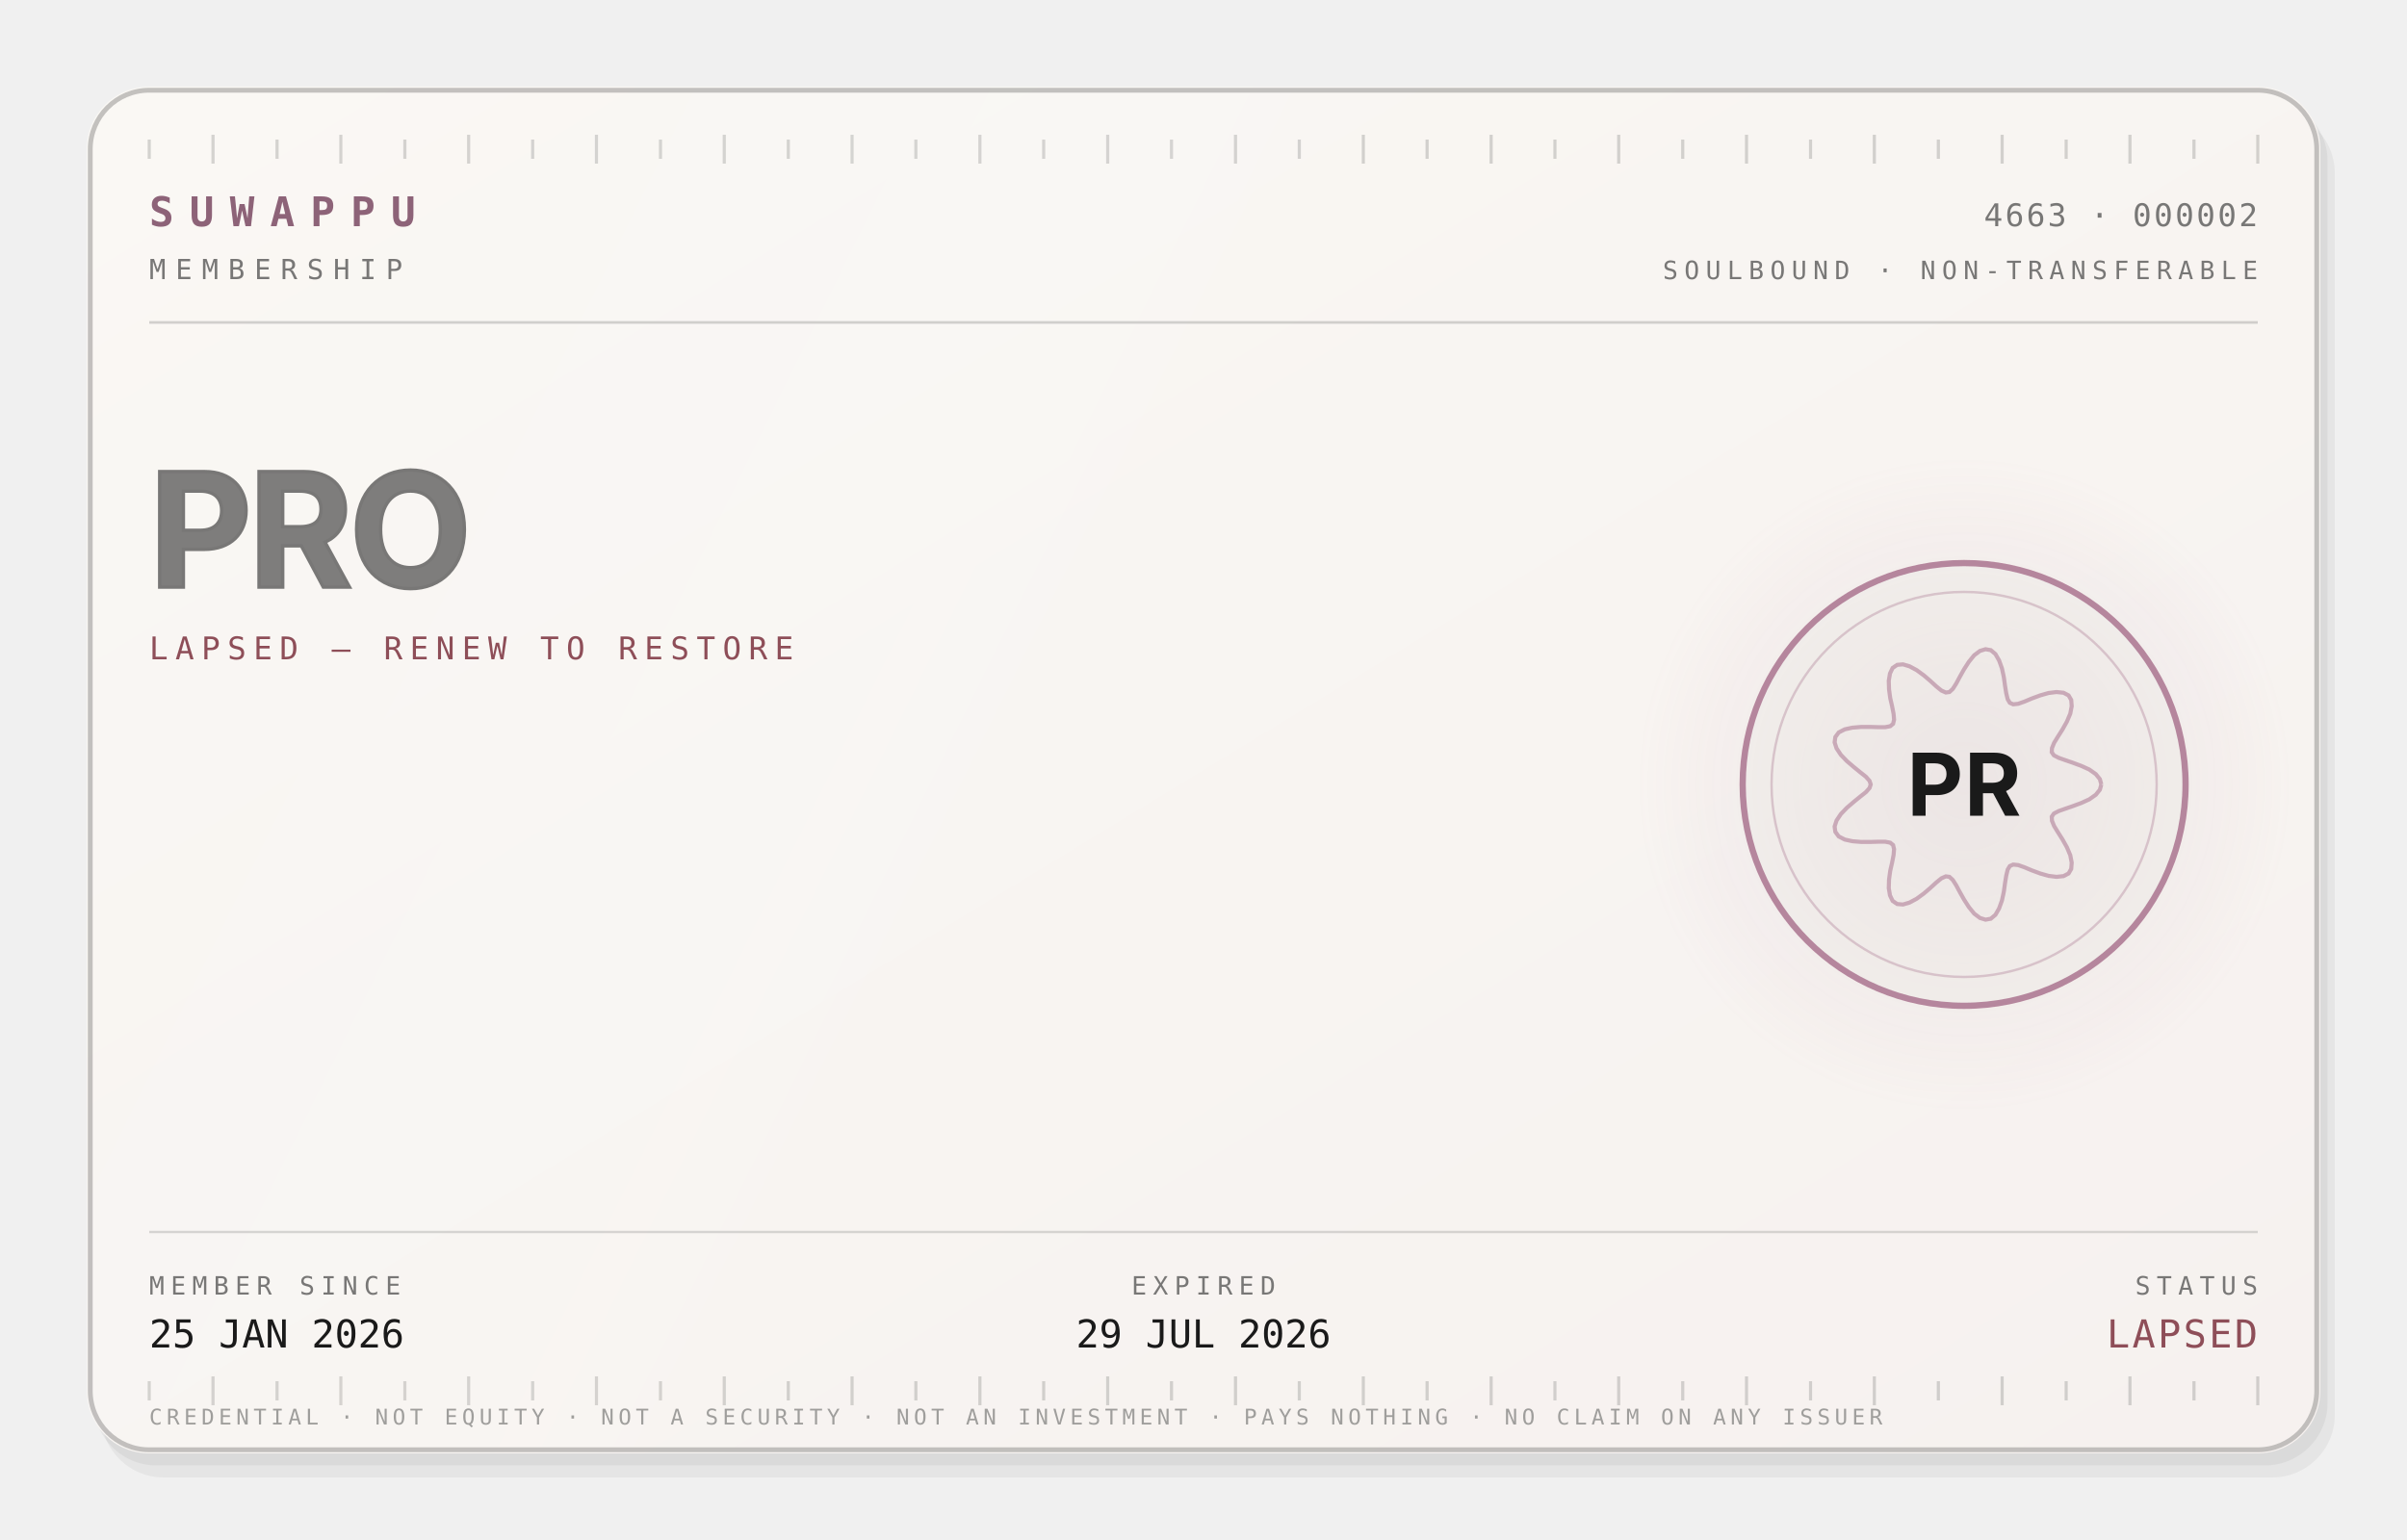
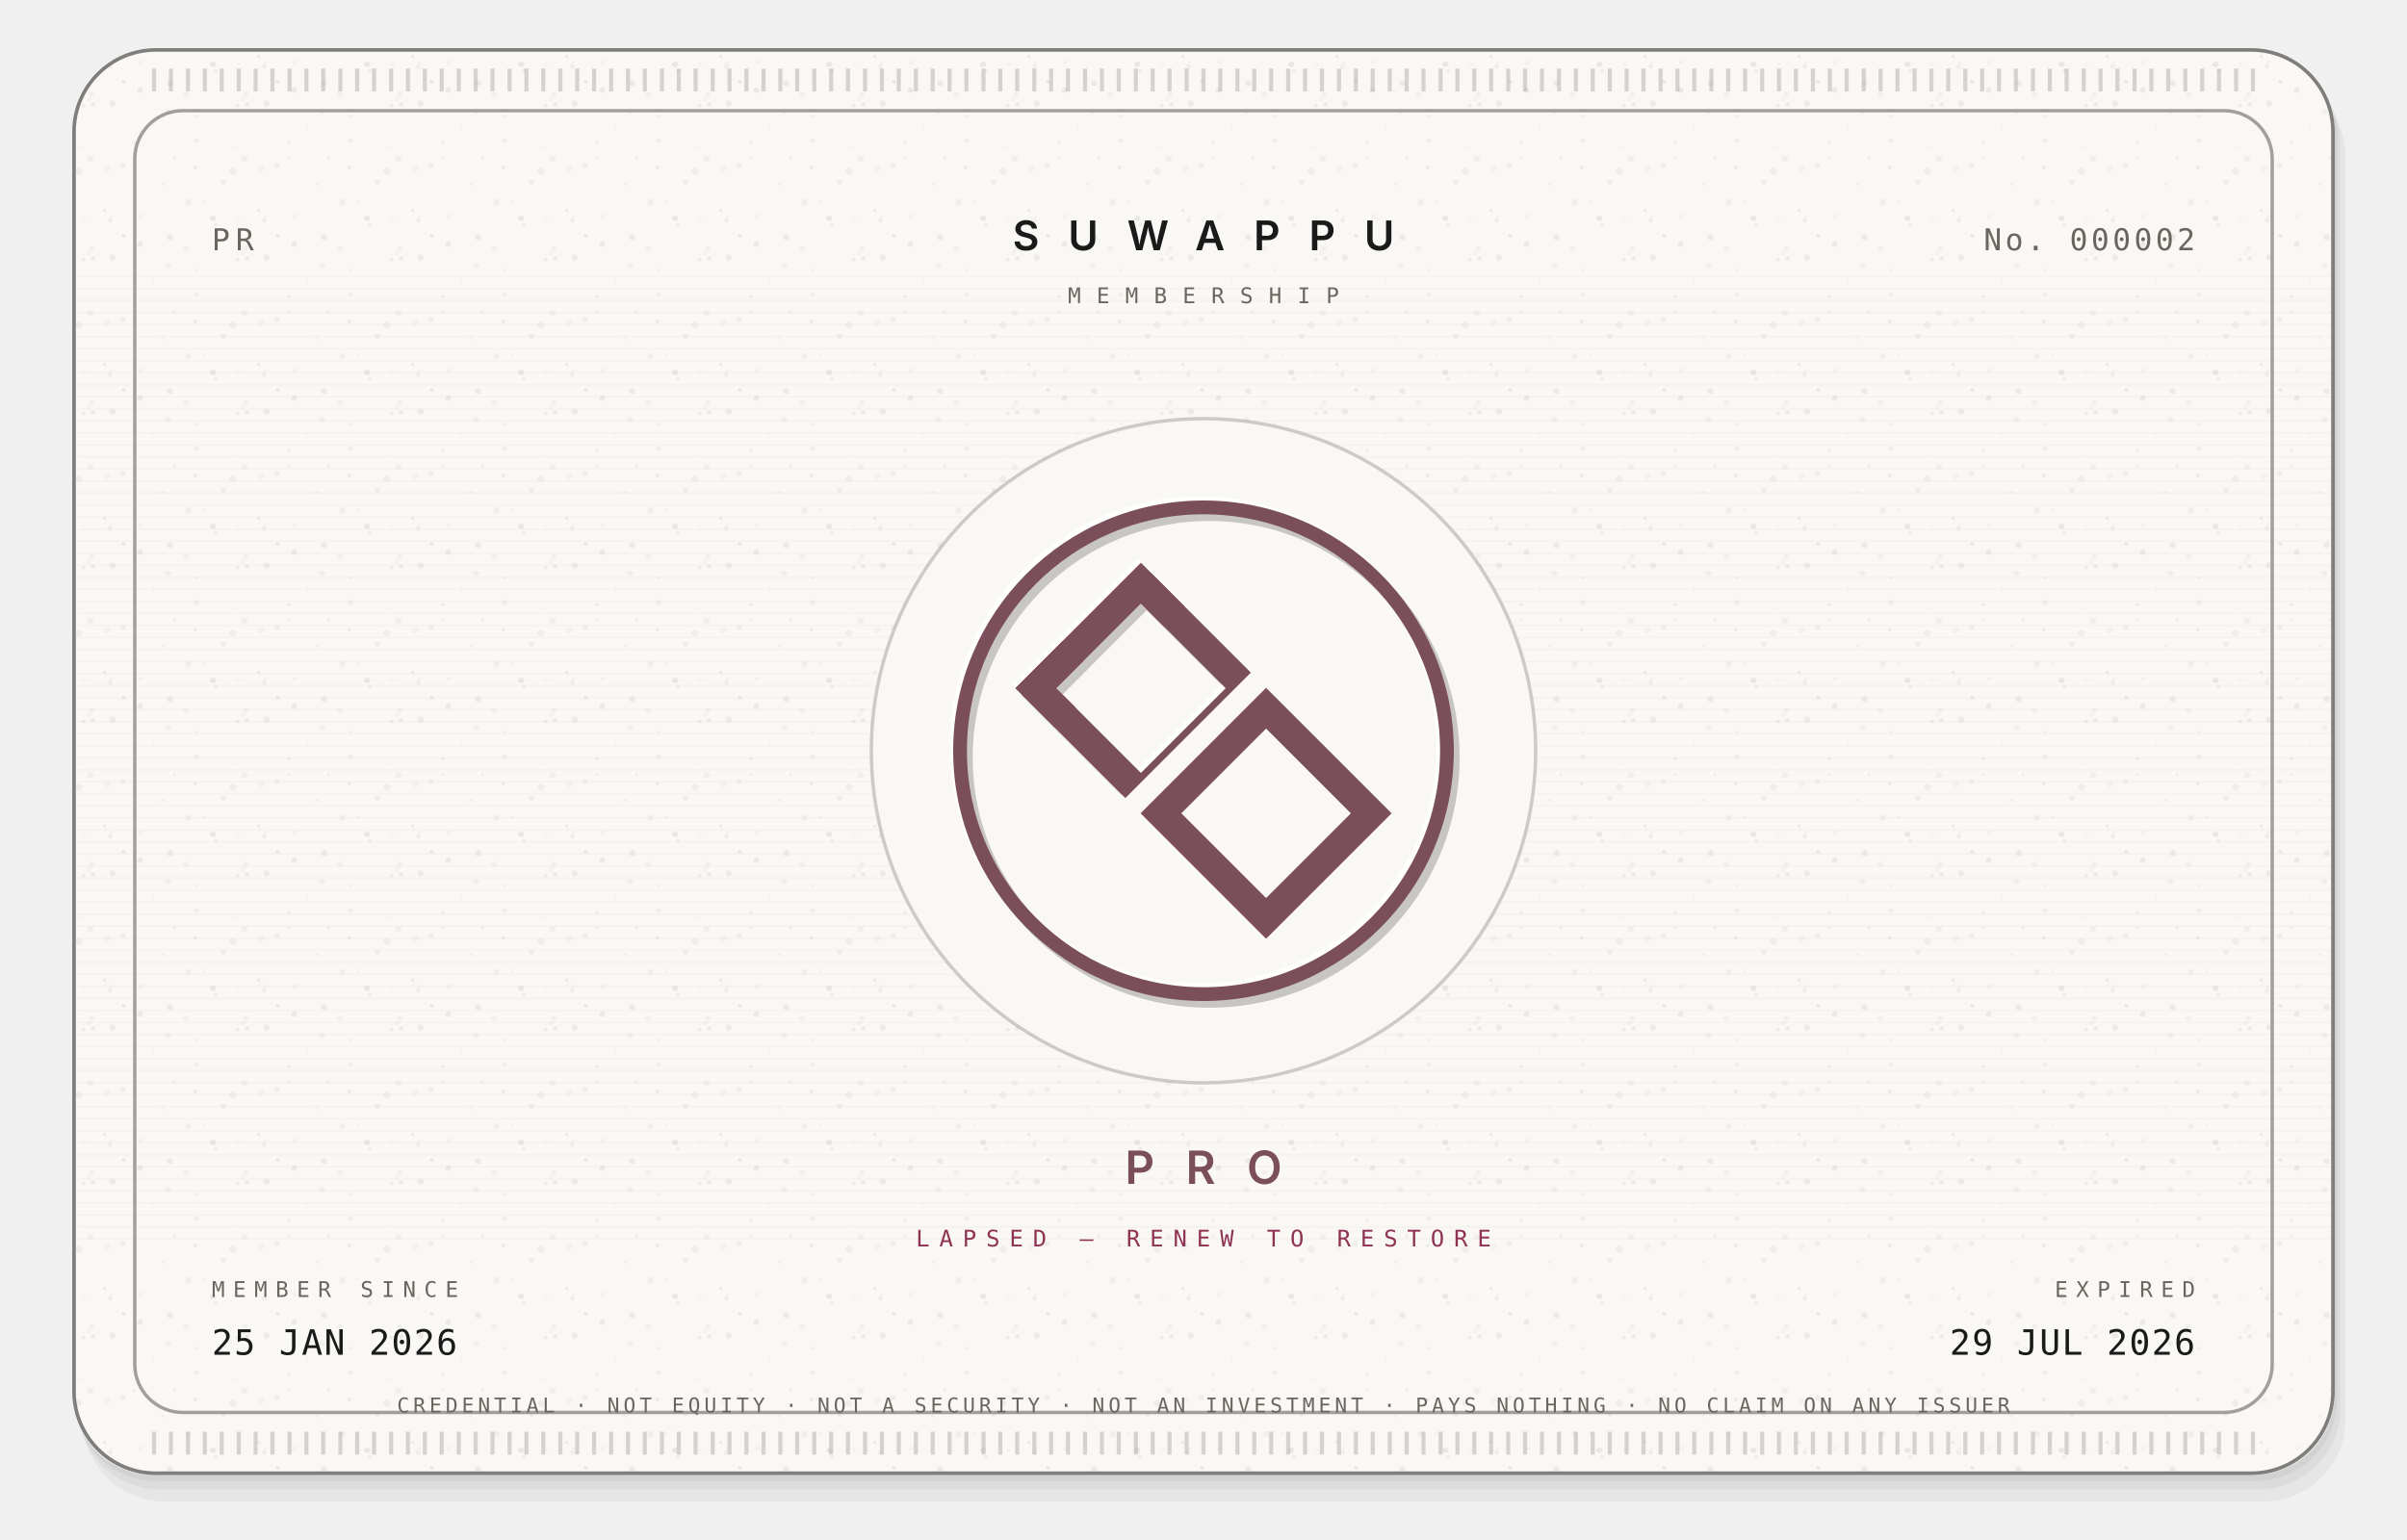
<svg xmlns="http://www.w3.org/2000/svg" width="1000" height="640" viewBox="0 0 1000 640" role="img" aria-label="Suwappu Pro membership">
  <defs>
-     <clipPath id="cardCut">
-       <rect x="36" y="36" width="928" height="568" rx="26" />
+     <clipPath id="cut2">
+       <rect x="30" y="20" width="940" height="593" rx="34" />
    </clipPath>
-     <linearGradient id="plate" x1="0" y1="0" x2="1" y2="1">
-       <stop offset="0" stop-color="#faf8f4" />
-       <stop offset="1" stop-color="#f6f1ef" />
+     <pattern id="grain" width="64" height="64" patternUnits="userSpaceOnUse">
+       <g fill="#1a1a1a">
+         <circle cx="38.6" cy="43.4" r="0.90" opacity="0.070" />
+         <circle cx="17.1" cy="5.7" r="0.70" opacity="0.070" />
+         <circle cx="37.0" cy="41.2" r="1.00" opacity="0.030" />
+         <circle cx="51.0" cy="4.9" r="1.10" opacity="0.050" />
+         <circle cx="35.1" cy="26.6" r="0.70" opacity="0.030" />
+         <circle cx="25.7" cy="29.4" r="0.70" opacity="0.060" />
+         <circle cx="20.6" cy="19.6" r="0.50" opacity="0.040" />
+         <circle cx="3.5" cy="12.6" r="0.70" opacity="0.040" />
+         <circle cx="13.3" cy="39.2" r="1.10" opacity="0.040" />
+         <circle cx="58.6" cy="25.9" r="1.00" opacity="0.030" />
+         <circle cx="55.7" cy="1.7" r="0.70" opacity="0.040" />
+         <circle cx="23.7" cy="26.9" r="0.60" opacity="0.040" />
+         <circle cx="24.6" cy="26.7" r="1.20" opacity="0.070" />
+         <circle cx="5.8" cy="46.3" r="1.10" opacity="0.050" />
+         <circle cx="17.8" cy="48.2" r="0.60" opacity="0.050" />
+         <circle cx="17.7" cy="58.4" r="1.10" opacity="0.040" />
+         <circle cx="37.6" cy="2.1" r="1.30" opacity="0.040" />
+         <circle cx="58.2" cy="37.5" r="1.20" opacity="0.070" />
+         <circle cx="6.6" cy="34.5" r="1.30" opacity="0.060" />
+         <circle cx="51.3" cy="34.0" r="0.80" opacity="0.070" />
+         <circle cx="14.2" cy="20.0" r="1.30" opacity="0.040" />
+         <circle cx="28.8" cy="11.7" r="1.00" opacity="0.060" />
+         <circle cx="63.9" cy="52.1" r="0.50" opacity="0.050" />
+         <circle cx="43.5" cy="23.4" r="0.70" opacity="0.060" />
+         <circle cx="38.0" cy="39.1" r="1.00" opacity="0.040" />
+         <circle cx="44.6" cy="6.0" r="1.30" opacity="0.030" />
+         <circle cx="46.3" cy="25.8" r="0.60" opacity="0.040" />
+         <circle cx="34.6" cy="43.9" r="0.80" opacity="0.060" />
+         <circle cx="32.7" cy="7.2" r="1.30" opacity="0.050" />
+         <circle cx="46.7" cy="43.0" r="1.30" opacity="0.060" />
+         <circle cx="34.1" cy="61.4" r="0.60" opacity="0.030" />
+         <circle cx="45.8" cy="27.6" r="1.10" opacity="0.040" />
+         <circle cx="56.1" cy="59.3" r="0.60" opacity="0.070" />
+         <circle cx="8.4" cy="1.7" r="0.70" opacity="0.040" />
+       </g>
+     </pattern>
+     <linearGradient id="foil2" x1="0.05" y1="0.1" x2="0.95" y2="0.9">
+       <stop offset="0" stop-color="#50333b" />
+       <stop offset="0.34" stop-color="#7b4e5b" />
+       <stop offset="0.47" stop-color="#95717c" />
+       <stop offset="0.53" stop-color="#95717c" />
+       <stop offset="0.66" stop-color="#7b4e5b" />
+       <stop offset="1" stop-color="#50333b" />
    </linearGradient>
-     <linearGradient id="sheen" x1="0" y1="0" x2="1" y2="0.3">
-       <stop offset="0" stop-color="#ffffff" stop-opacity="0" />
-       <stop offset="0.46" stop-color="#ffffff" stop-opacity="0.075" />
-       <stop offset="0.54" stop-color="#ffffff" stop-opacity="0" />
-     </linearGradient>
-     <radialGradient id="sealGlow" cx="0.5" cy="0.5" r="0.5">
-       <stop offset="0" stop-color="#aa7590" stop-opacity="0.16" />
-       <stop offset="1" stop-color="#aa7590" stop-opacity="0" />
+     <radialGradient id="age2" cx="0.5" cy="0.46" r="0.72">
+       <stop offset="0.42" stop-color="#835541" stop-opacity="0" />
+       <stop offset="1" stop-color="#835541" stop-opacity="0.10" />
    </radialGradient>
  </defs>
-   <rect x="42" y="46" width="928" height="568" rx="26" fill="#000000" opacity="0.05" />
-   <rect x="39" y="41" width="928" height="568" rx="26" fill="#000000" opacity="0.05" />
-   <rect x="36" y="36" width="928" height="568" rx="26" fill="url(#plate)" />
-   <g clip-path="url(#cardCut)" stroke="#959492" stroke-width="1.3" stroke-opacity="0.38">
-     <line x1="62.0" y1="58.0" x2="62.0" y2="66.0" />
-     <line x1="88.5" y1="56.0" x2="88.5" y2="68.0" />
-     <line x1="115.1" y1="58.0" x2="115.1" y2="66.0" />
-     <line x1="141.6" y1="56.0" x2="141.6" y2="68.0" />
-     <line x1="168.2" y1="58.0" x2="168.2" y2="66.0" />
-     <line x1="194.7" y1="56.0" x2="194.7" y2="68.0" />
-     <line x1="221.3" y1="58.0" x2="221.3" y2="66.0" />
-     <line x1="247.8" y1="56.0" x2="247.8" y2="68.0" />
-     <line x1="274.4" y1="58.0" x2="274.4" y2="66.0" />
-     <line x1="300.9" y1="56.0" x2="300.9" y2="68.0" />
-     <line x1="327.5" y1="58.0" x2="327.5" y2="66.0" />
-     <line x1="354.0" y1="56.0" x2="354.0" y2="68.0" />
-     <line x1="380.5" y1="58.0" x2="380.5" y2="66.0" />
-     <line x1="407.1" y1="56.0" x2="407.1" y2="68.0" />
-     <line x1="433.6" y1="58.0" x2="433.6" y2="66.0" />
-     <line x1="460.2" y1="56.0" x2="460.2" y2="68.0" />
-     <line x1="486.7" y1="58.0" x2="486.7" y2="66.0" />
-     <line x1="513.3" y1="56.0" x2="513.3" y2="68.0" />
-     <line x1="539.8" y1="58.0" x2="539.8" y2="66.0" />
-     <line x1="566.4" y1="56.0" x2="566.4" y2="68.0" />
-     <line x1="592.9" y1="58.0" x2="592.9" y2="66.0" />
-     <line x1="619.5" y1="56.0" x2="619.5" y2="68.0" />
-     <line x1="646.0" y1="58.0" x2="646.0" y2="66.0" />
-     <line x1="672.5" y1="56.0" x2="672.5" y2="68.0" />
-     <line x1="699.1" y1="58.0" x2="699.1" y2="66.0" />
-     <line x1="725.6" y1="56.0" x2="725.6" y2="68.0" />
-     <line x1="752.2" y1="58.0" x2="752.2" y2="66.0" />
-     <line x1="778.7" y1="56.0" x2="778.7" y2="68.0" />
-     <line x1="805.3" y1="58.0" x2="805.3" y2="66.0" />
-     <line x1="831.8" y1="56.0" x2="831.8" y2="68.0" />
-     <line x1="858.4" y1="58.0" x2="858.4" y2="66.0" />
-     <line x1="884.9" y1="56.0" x2="884.9" y2="68.0" />
-     <line x1="911.5" y1="58.0" x2="911.5" y2="66.0" />
-     <line x1="938.0" y1="56.0" x2="938.0" y2="68.0" />
-     <line x1="62.0" y1="574.0" x2="62.0" y2="582.0" />
-     <line x1="88.5" y1="572.0" x2="88.5" y2="584.0" />
-     <line x1="115.1" y1="574.0" x2="115.1" y2="582.0" />
-     <line x1="141.6" y1="572.0" x2="141.6" y2="584.0" />
-     <line x1="168.2" y1="574.0" x2="168.2" y2="582.0" />
-     <line x1="194.7" y1="572.0" x2="194.7" y2="584.0" />
-     <line x1="221.3" y1="574.0" x2="221.3" y2="582.0" />
-     <line x1="247.8" y1="572.0" x2="247.8" y2="584.0" />
-     <line x1="274.4" y1="574.0" x2="274.4" y2="582.0" />
-     <line x1="300.9" y1="572.0" x2="300.9" y2="584.0" />
-     <line x1="327.5" y1="574.0" x2="327.5" y2="582.0" />
-     <line x1="354.0" y1="572.0" x2="354.0" y2="584.0" />
-     <line x1="380.5" y1="574.0" x2="380.5" y2="582.0" />
-     <line x1="407.1" y1="572.0" x2="407.1" y2="584.0" />
-     <line x1="433.6" y1="574.0" x2="433.6" y2="582.0" />
-     <line x1="460.2" y1="572.0" x2="460.2" y2="584.0" />
-     <line x1="486.7" y1="574.0" x2="486.7" y2="582.0" />
-     <line x1="513.3" y1="572.0" x2="513.3" y2="584.0" />
-     <line x1="539.8" y1="574.0" x2="539.8" y2="582.0" />
-     <line x1="566.4" y1="572.0" x2="566.4" y2="584.0" />
-     <line x1="592.9" y1="574.0" x2="592.9" y2="582.0" />
-     <line x1="619.5" y1="572.0" x2="619.5" y2="584.0" />
-     <line x1="646.0" y1="574.0" x2="646.0" y2="582.0" />
-     <line x1="672.5" y1="572.0" x2="672.5" y2="584.0" />
-     <line x1="699.1" y1="574.0" x2="699.1" y2="582.0" />
-     <line x1="725.6" y1="572.0" x2="725.6" y2="584.0" />
-     <line x1="752.2" y1="574.0" x2="752.2" y2="582.0" />
-     <line x1="778.7" y1="572.0" x2="778.7" y2="584.0" />
-     <line x1="805.3" y1="574.0" x2="805.3" y2="582.0" />
-     <line x1="831.8" y1="572.0" x2="831.8" y2="584.0" />
-     <line x1="858.4" y1="574.0" x2="858.4" y2="582.0" />
-     <line x1="884.9" y1="572.0" x2="884.9" y2="584.0" />
-     <line x1="911.5" y1="574.0" x2="911.5" y2="582.0" />
-     <line x1="938.0" y1="572.0" x2="938.0" y2="584.0" />
+   <rect x="34.4" y="31" width="940" height="593" rx="34" fill="#000000" opacity="0.045" />
+   <rect x="32.4" y="26" width="940" height="593" rx="34" fill="#000000" opacity="0.045" />
+   <rect x="31.0" y="22.5" width="940" height="593" rx="34" fill="#000000" opacity="0.05" />
+   <rect x="30" y="20" width="940" height="593" rx="34" fill="#faf8f4" />
+   <g clip-path="url(#cut2)">
+     <path d="M30.0 114.9H970.0M30.0 119.9H970.0M30.0 124.9H970.0M30.0 129.9H970.0M30.0 134.9H970.0M30.0 139.9H970.0M30.0 144.9H970.0M30.0 149.9H970.0M30.0 154.9H970.0M30.0 159.9H970.0M30.0 164.9H970.0M30.0 169.9H970.0M30.0 174.9H970.0M30.0 179.9H970.0M30.0 184.9H970.0M30.0 189.9H970.0M30.0 194.9H970.0M30.0 199.9H970.0M30.0 204.9H970.0M30.0 209.9H970.0M30.0 214.9H970.0M30.0 219.9H970.0M30.0 224.9H970.0M30.0 229.9H970.0M30.0 234.9H970.0M30.0 239.9H970.0M30.0 244.9H970.0M30.0 249.9H970.0M30.0 254.9H970.0M30.0 259.9H970.0M30.0 264.9H970.0M30.0 269.9H970.0M30.0 274.9H970.0M30.0 279.9H970.0M30.0 284.9H970.0M30.0 289.9H970.0M30.0 294.9H970.0M30.0 299.9H970.0M30.0 304.9H970.0M30.0 309.9H970.0M30.0 314.9H970.0M30.0 319.9H970.0M30.0 324.9H970.0M30.0 329.9H970.0M30.0 334.9H970.0M30.0 339.9H970.0M30.0 344.9H970.0M30.0 349.9H970.0M30.0 354.9H970.0M30.0 359.9H970.0M30.0 364.9H970.0M30.0 369.9H970.0M30.0 374.9H970.0M30.0 379.9H970.0M30.0 384.9H970.0M30.0 389.9H970.0M30.0 394.9H970.0M30.0 399.9H970.0M30.0 404.9H970.0M30.0 409.9H970.0M30.0 414.9H970.0M30.0 419.9H970.0M30.0 424.9H970.0M30.0 429.9H970.0M30.0 434.9H970.0M30.0 439.9H970.0M30.0 444.9H970.0M30.0 449.9H970.0M30.0 454.9H970.0M30.0 459.9H970.0M30.0 464.9H970.0M30.0 469.9H970.0M30.0 474.9H970.0M30.0 479.9H970.0M30.0 484.9H970.0M30.0 489.9H970.0M30.0 494.9H970.0M30.0 499.9H970.0M30.0 504.9H970.0M30.0 509.9H970.0M30.0 514.9H970.0" fill="none" stroke="#7b4e5b" stroke-width="0.8" stroke-opacity="0.03" />
+     <rect x="30" y="20" width="940" height="593" fill="url(#grain)" />
+     <g stroke="#a09f9d" stroke-width="1.7" stroke-opacity="0.42">
+       <line x1="64.0" y1="28.5" x2="64.0" y2="38.0" />
+       <line x1="71.0" y1="28.5" x2="71.0" y2="38.0" />
+       <line x1="78.1" y1="28.5" x2="78.1" y2="38.0" />
+       <line x1="85.1" y1="28.5" x2="85.1" y2="38.0" />
+       <line x1="92.1" y1="28.5" x2="92.1" y2="38.0" />
+       <line x1="99.2" y1="28.5" x2="99.2" y2="38.0" />
+       <line x1="106.2" y1="28.5" x2="106.2" y2="38.0" />
+       <line x1="113.2" y1="28.5" x2="113.2" y2="38.0" />
+       <line x1="120.3" y1="28.5" x2="120.3" y2="38.0" />
+       <line x1="127.3" y1="28.5" x2="127.3" y2="38.0" />
+       <line x1="134.3" y1="28.5" x2="134.3" y2="38.0" />
+       <line x1="141.4" y1="28.5" x2="141.4" y2="38.0" />
+       <line x1="148.4" y1="28.5" x2="148.4" y2="38.0" />
+       <line x1="155.4" y1="28.5" x2="155.4" y2="38.0" />
+       <line x1="162.5" y1="28.5" x2="162.5" y2="38.0" />
+       <line x1="169.5" y1="28.5" x2="169.5" y2="38.0" />
+       <line x1="176.5" y1="28.5" x2="176.5" y2="38.0" />
+       <line x1="183.5" y1="28.5" x2="183.5" y2="38.0" />
+       <line x1="190.6" y1="28.5" x2="190.6" y2="38.0" />
+       <line x1="197.6" y1="28.5" x2="197.6" y2="38.0" />
+       <line x1="204.6" y1="28.5" x2="204.6" y2="38.0" />
+       <line x1="211.7" y1="28.5" x2="211.7" y2="38.0" />
+       <line x1="218.7" y1="28.5" x2="218.7" y2="38.0" />
+       <line x1="225.7" y1="28.5" x2="225.7" y2="38.0" />
+       <line x1="232.8" y1="28.5" x2="232.8" y2="38.0" />
+       <line x1="239.8" y1="28.5" x2="239.8" y2="38.0" />
+       <line x1="246.8" y1="28.5" x2="246.8" y2="38.0" />
+       <line x1="253.9" y1="28.5" x2="253.9" y2="38.0" />
+       <line x1="260.9" y1="28.5" x2="260.9" y2="38.0" />
+       <line x1="267.9" y1="28.5" x2="267.9" y2="38.0" />
+       <line x1="275.0" y1="28.5" x2="275.0" y2="38.0" />
+       <line x1="282.0" y1="28.5" x2="282.0" y2="38.0" />
+       <line x1="289.0" y1="28.5" x2="289.0" y2="38.0" />
+       <line x1="296.1" y1="28.5" x2="296.1" y2="38.0" />
+       <line x1="303.1" y1="28.5" x2="303.1" y2="38.0" />
+       <line x1="310.1" y1="28.5" x2="310.1" y2="38.0" />
+       <line x1="317.2" y1="28.5" x2="317.2" y2="38.0" />
+       <line x1="324.2" y1="28.5" x2="324.2" y2="38.0" />
+       <line x1="331.2" y1="28.5" x2="331.2" y2="38.0" />
+       <line x1="338.3" y1="28.5" x2="338.3" y2="38.0" />
+       <line x1="345.3" y1="28.5" x2="345.3" y2="38.0" />
+       <line x1="352.3" y1="28.5" x2="352.3" y2="38.0" />
+       <line x1="359.4" y1="28.5" x2="359.4" y2="38.0" />
+       <line x1="366.4" y1="28.5" x2="366.4" y2="38.0" />
+       <line x1="373.4" y1="28.5" x2="373.4" y2="38.0" />
+       <line x1="380.5" y1="28.5" x2="380.5" y2="38.0" />
+       <line x1="387.5" y1="28.5" x2="387.5" y2="38.0" />
+       <line x1="394.5" y1="28.5" x2="394.5" y2="38.0" />
+       <line x1="401.5" y1="28.5" x2="401.5" y2="38.0" />
+       <line x1="408.6" y1="28.5" x2="408.6" y2="38.0" />
+       <line x1="415.6" y1="28.5" x2="415.6" y2="38.0" />
+       <line x1="422.6" y1="28.5" x2="422.6" y2="38.0" />
+       <line x1="429.7" y1="28.5" x2="429.7" y2="38.0" />
+       <line x1="436.7" y1="28.5" x2="436.7" y2="38.0" />
+       <line x1="443.7" y1="28.5" x2="443.7" y2="38.0" />
+       <line x1="450.8" y1="28.5" x2="450.8" y2="38.0" />
+       <line x1="457.8" y1="28.5" x2="457.8" y2="38.0" />
+       <line x1="464.8" y1="28.5" x2="464.8" y2="38.0" />
+       <line x1="471.9" y1="28.5" x2="471.9" y2="38.0" />
+       <line x1="478.9" y1="28.5" x2="478.9" y2="38.0" />
+       <line x1="485.9" y1="28.5" x2="485.9" y2="38.0" />
+       <line x1="493.0" y1="28.5" x2="493.0" y2="38.0" />
+       <line x1="500.0" y1="28.5" x2="500.0" y2="38.0" />
+       <line x1="507.0" y1="28.5" x2="507.0" y2="38.0" />
+       <line x1="514.1" y1="28.5" x2="514.1" y2="38.0" />
+       <line x1="521.1" y1="28.5" x2="521.1" y2="38.0" />
+       <line x1="528.1" y1="28.5" x2="528.1" y2="38.0" />
+       <line x1="535.2" y1="28.5" x2="535.2" y2="38.0" />
+       <line x1="542.2" y1="28.5" x2="542.2" y2="38.0" />
+       <line x1="549.2" y1="28.5" x2="549.2" y2="38.0" />
+       <line x1="556.3" y1="28.5" x2="556.3" y2="38.0" />
+       <line x1="563.3" y1="28.5" x2="563.3" y2="38.0" />
+       <line x1="570.3" y1="28.5" x2="570.3" y2="38.0" />
+       <line x1="577.4" y1="28.5" x2="577.4" y2="38.0" />
+       <line x1="584.4" y1="28.5" x2="584.4" y2="38.0" />
+       <line x1="591.4" y1="28.5" x2="591.4" y2="38.0" />
+       <line x1="598.5" y1="28.5" x2="598.5" y2="38.0" />
+       <line x1="605.5" y1="28.5" x2="605.5" y2="38.0" />
+       <line x1="612.5" y1="28.5" x2="612.5" y2="38.0" />
+       <line x1="619.5" y1="28.5" x2="619.5" y2="38.0" />
+       <line x1="626.6" y1="28.5" x2="626.6" y2="38.0" />
+       <line x1="633.6" y1="28.5" x2="633.6" y2="38.0" />
+       <line x1="640.6" y1="28.5" x2="640.6" y2="38.0" />
+       <line x1="647.7" y1="28.5" x2="647.7" y2="38.0" />
+       <line x1="654.7" y1="28.5" x2="654.7" y2="38.0" />
+       <line x1="661.7" y1="28.5" x2="661.7" y2="38.0" />
+       <line x1="668.8" y1="28.5" x2="668.8" y2="38.0" />
+       <line x1="675.8" y1="28.5" x2="675.8" y2="38.0" />
+       <line x1="682.8" y1="28.5" x2="682.8" y2="38.0" />
+       <line x1="689.9" y1="28.5" x2="689.9" y2="38.0" />
+       <line x1="696.9" y1="28.5" x2="696.9" y2="38.0" />
+       <line x1="703.9" y1="28.5" x2="703.9" y2="38.0" />
+       <line x1="711.0" y1="28.5" x2="711.0" y2="38.0" />
+       <line x1="718.0" y1="28.5" x2="718.0" y2="38.0" />
+       <line x1="725.0" y1="28.5" x2="725.0" y2="38.0" />
+       <line x1="732.1" y1="28.5" x2="732.1" y2="38.0" />
+       <line x1="739.1" y1="28.5" x2="739.1" y2="38.0" />
+       <line x1="746.1" y1="28.5" x2="746.1" y2="38.0" />
+       <line x1="753.2" y1="28.5" x2="753.2" y2="38.0" />
+       <line x1="760.2" y1="28.5" x2="760.2" y2="38.0" />
+       <line x1="767.2" y1="28.5" x2="767.2" y2="38.0" />
+       <line x1="774.3" y1="28.5" x2="774.3" y2="38.0" />
+       <line x1="781.3" y1="28.5" x2="781.3" y2="38.0" />
+       <line x1="788.3" y1="28.5" x2="788.3" y2="38.0" />
+       <line x1="795.4" y1="28.5" x2="795.4" y2="38.0" />
+       <line x1="802.4" y1="28.5" x2="802.4" y2="38.0" />
+       <line x1="809.4" y1="28.5" x2="809.4" y2="38.0" />
+       <line x1="816.5" y1="28.5" x2="816.5" y2="38.0" />
+       <line x1="823.5" y1="28.5" x2="823.5" y2="38.0" />
+       <line x1="830.5" y1="28.5" x2="830.5" y2="38.0" />
+       <line x1="837.5" y1="28.5" x2="837.5" y2="38.0" />
+       <line x1="844.6" y1="28.5" x2="844.6" y2="38.0" />
+       <line x1="851.6" y1="28.5" x2="851.6" y2="38.0" />
+       <line x1="858.6" y1="28.5" x2="858.6" y2="38.0" />
+       <line x1="865.7" y1="28.5" x2="865.7" y2="38.0" />
+       <line x1="872.7" y1="28.5" x2="872.7" y2="38.0" />
+       <line x1="879.7" y1="28.5" x2="879.7" y2="38.0" />
+       <line x1="886.8" y1="28.5" x2="886.8" y2="38.0" />
+       <line x1="893.8" y1="28.5" x2="893.8" y2="38.0" />
+       <line x1="900.8" y1="28.5" x2="900.8" y2="38.0" />
+       <line x1="907.9" y1="28.5" x2="907.9" y2="38.0" />
+       <line x1="914.9" y1="28.5" x2="914.9" y2="38.0" />
+       <line x1="921.9" y1="28.5" x2="921.9" y2="38.0" />
+       <line x1="929.0" y1="28.5" x2="929.0" y2="38.0" />
+       <line x1="936.0" y1="28.5" x2="936.0" y2="38.0" />
+       <line x1="64.0" y1="604.5" x2="64.0" y2="595.0" />
+       <line x1="71.0" y1="604.5" x2="71.0" y2="595.0" />
+       <line x1="78.1" y1="604.5" x2="78.1" y2="595.0" />
+       <line x1="85.1" y1="604.5" x2="85.1" y2="595.0" />
+       <line x1="92.1" y1="604.5" x2="92.1" y2="595.0" />
+       <line x1="99.2" y1="604.5" x2="99.2" y2="595.0" />
+       <line x1="106.2" y1="604.5" x2="106.2" y2="595.0" />
+       <line x1="113.2" y1="604.5" x2="113.2" y2="595.0" />
+       <line x1="120.3" y1="604.5" x2="120.3" y2="595.0" />
+       <line x1="127.3" y1="604.5" x2="127.3" y2="595.0" />
+       <line x1="134.3" y1="604.5" x2="134.3" y2="595.0" />
+       <line x1="141.4" y1="604.5" x2="141.4" y2="595.0" />
+       <line x1="148.4" y1="604.5" x2="148.4" y2="595.0" />
+       <line x1="155.4" y1="604.5" x2="155.4" y2="595.0" />
+       <line x1="162.5" y1="604.5" x2="162.5" y2="595.0" />
+       <line x1="169.5" y1="604.5" x2="169.5" y2="595.0" />
+       <line x1="176.5" y1="604.5" x2="176.5" y2="595.0" />
+       <line x1="183.5" y1="604.5" x2="183.5" y2="595.0" />
+       <line x1="190.6" y1="604.5" x2="190.6" y2="595.0" />
+       <line x1="197.6" y1="604.5" x2="197.6" y2="595.0" />
+       <line x1="204.6" y1="604.5" x2="204.6" y2="595.0" />
+       <line x1="211.7" y1="604.5" x2="211.7" y2="595.0" />
+       <line x1="218.7" y1="604.5" x2="218.7" y2="595.0" />
+       <line x1="225.7" y1="604.5" x2="225.7" y2="595.0" />
+       <line x1="232.8" y1="604.5" x2="232.8" y2="595.0" />
+       <line x1="239.8" y1="604.5" x2="239.8" y2="595.0" />
+       <line x1="246.8" y1="604.5" x2="246.8" y2="595.0" />
+       <line x1="253.9" y1="604.5" x2="253.9" y2="595.0" />
+       <line x1="260.9" y1="604.5" x2="260.9" y2="595.0" />
+       <line x1="267.9" y1="604.5" x2="267.9" y2="595.0" />
+       <line x1="275.0" y1="604.5" x2="275.0" y2="595.0" />
+       <line x1="282.0" y1="604.5" x2="282.0" y2="595.0" />
+       <line x1="289.0" y1="604.5" x2="289.0" y2="595.0" />
+       <line x1="296.1" y1="604.5" x2="296.1" y2="595.0" />
+       <line x1="303.1" y1="604.5" x2="303.1" y2="595.0" />
+       <line x1="310.1" y1="604.5" x2="310.1" y2="595.0" />
+       <line x1="317.2" y1="604.5" x2="317.2" y2="595.0" />
+       <line x1="324.2" y1="604.5" x2="324.2" y2="595.0" />
+       <line x1="331.2" y1="604.5" x2="331.2" y2="595.0" />
+       <line x1="338.3" y1="604.5" x2="338.3" y2="595.0" />
+       <line x1="345.3" y1="604.5" x2="345.3" y2="595.0" />
+       <line x1="352.3" y1="604.5" x2="352.3" y2="595.0" />
+       <line x1="359.4" y1="604.5" x2="359.4" y2="595.0" />
+       <line x1="366.4" y1="604.5" x2="366.4" y2="595.0" />
+       <line x1="373.4" y1="604.5" x2="373.4" y2="595.0" />
+       <line x1="380.5" y1="604.5" x2="380.5" y2="595.0" />
+       <line x1="387.5" y1="604.5" x2="387.5" y2="595.0" />
+       <line x1="394.5" y1="604.5" x2="394.5" y2="595.0" />
+       <line x1="401.5" y1="604.5" x2="401.5" y2="595.0" />
+       <line x1="408.6" y1="604.5" x2="408.6" y2="595.0" />
+       <line x1="415.6" y1="604.5" x2="415.6" y2="595.0" />
+       <line x1="422.6" y1="604.5" x2="422.6" y2="595.0" />
+       <line x1="429.7" y1="604.5" x2="429.7" y2="595.0" />
+       <line x1="436.7" y1="604.5" x2="436.7" y2="595.0" />
+       <line x1="443.7" y1="604.5" x2="443.7" y2="595.0" />
+       <line x1="450.8" y1="604.5" x2="450.8" y2="595.0" />
+       <line x1="457.8" y1="604.5" x2="457.8" y2="595.0" />
+       <line x1="464.8" y1="604.5" x2="464.8" y2="595.0" />
+       <line x1="471.9" y1="604.5" x2="471.9" y2="595.0" />
+       <line x1="478.9" y1="604.5" x2="478.9" y2="595.0" />
+       <line x1="485.9" y1="604.5" x2="485.9" y2="595.0" />
+       <line x1="493.0" y1="604.5" x2="493.0" y2="595.0" />
+       <line x1="500.0" y1="604.5" x2="500.0" y2="595.0" />
+       <line x1="507.0" y1="604.5" x2="507.0" y2="595.0" />
+       <line x1="514.1" y1="604.5" x2="514.1" y2="595.0" />
+       <line x1="521.1" y1="604.5" x2="521.1" y2="595.0" />
+       <line x1="528.1" y1="604.5" x2="528.1" y2="595.0" />
+       <line x1="535.2" y1="604.5" x2="535.2" y2="595.0" />
+       <line x1="542.2" y1="604.5" x2="542.2" y2="595.0" />
+       <line x1="549.2" y1="604.5" x2="549.2" y2="595.0" />
+       <line x1="556.3" y1="604.5" x2="556.3" y2="595.0" />
+       <line x1="563.3" y1="604.5" x2="563.3" y2="595.0" />
+       <line x1="570.3" y1="604.5" x2="570.3" y2="595.0" />
+       <line x1="577.4" y1="604.5" x2="577.4" y2="595.0" />
+       <line x1="584.4" y1="604.5" x2="584.4" y2="595.0" />
+       <line x1="591.4" y1="604.5" x2="591.4" y2="595.0" />
+       <line x1="598.5" y1="604.5" x2="598.5" y2="595.0" />
+       <line x1="605.5" y1="604.5" x2="605.5" y2="595.0" />
+       <line x1="612.5" y1="604.5" x2="612.5" y2="595.0" />
+       <line x1="619.5" y1="604.5" x2="619.5" y2="595.0" />
+       <line x1="626.6" y1="604.5" x2="626.6" y2="595.0" />
+       <line x1="633.6" y1="604.5" x2="633.6" y2="595.0" />
+       <line x1="640.6" y1="604.5" x2="640.6" y2="595.0" />
+       <line x1="647.7" y1="604.5" x2="647.7" y2="595.0" />
+       <line x1="654.7" y1="604.5" x2="654.7" y2="595.0" />
+       <line x1="661.7" y1="604.5" x2="661.7" y2="595.0" />
+       <line x1="668.8" y1="604.5" x2="668.8" y2="595.0" />
+       <line x1="675.8" y1="604.5" x2="675.8" y2="595.0" />
+       <line x1="682.8" y1="604.5" x2="682.8" y2="595.0" />
+       <line x1="689.9" y1="604.5" x2="689.9" y2="595.0" />
+       <line x1="696.9" y1="604.5" x2="696.9" y2="595.0" />
+       <line x1="703.9" y1="604.5" x2="703.9" y2="595.0" />
+       <line x1="711.0" y1="604.5" x2="711.0" y2="595.0" />
+       <line x1="718.0" y1="604.5" x2="718.0" y2="595.0" />
+       <line x1="725.0" y1="604.5" x2="725.0" y2="595.0" />
+       <line x1="732.1" y1="604.5" x2="732.1" y2="595.0" />
+       <line x1="739.1" y1="604.5" x2="739.1" y2="595.0" />
+       <line x1="746.1" y1="604.5" x2="746.1" y2="595.0" />
+       <line x1="753.2" y1="604.5" x2="753.2" y2="595.0" />
+       <line x1="760.2" y1="604.5" x2="760.2" y2="595.0" />
+       <line x1="767.2" y1="604.5" x2="767.2" y2="595.0" />
+       <line x1="774.3" y1="604.5" x2="774.3" y2="595.0" />
+       <line x1="781.3" y1="604.5" x2="781.3" y2="595.0" />
+       <line x1="788.3" y1="604.5" x2="788.3" y2="595.0" />
+       <line x1="795.4" y1="604.5" x2="795.4" y2="595.0" />
+       <line x1="802.4" y1="604.5" x2="802.4" y2="595.0" />
+       <line x1="809.4" y1="604.5" x2="809.4" y2="595.0" />
+       <line x1="816.5" y1="604.5" x2="816.5" y2="595.0" />
+       <line x1="823.5" y1="604.5" x2="823.5" y2="595.0" />
+       <line x1="830.5" y1="604.5" x2="830.5" y2="595.0" />
+       <line x1="837.5" y1="604.5" x2="837.5" y2="595.0" />
+       <line x1="844.6" y1="604.5" x2="844.6" y2="595.0" />
+       <line x1="851.6" y1="604.5" x2="851.6" y2="595.0" />
+       <line x1="858.6" y1="604.5" x2="858.6" y2="595.0" />
+       <line x1="865.7" y1="604.5" x2="865.7" y2="595.0" />
+       <line x1="872.7" y1="604.5" x2="872.7" y2="595.0" />
+       <line x1="879.7" y1="604.5" x2="879.7" y2="595.0" />
+       <line x1="886.8" y1="604.5" x2="886.8" y2="595.0" />
+       <line x1="893.8" y1="604.5" x2="893.8" y2="595.0" />
+       <line x1="900.8" y1="604.5" x2="900.8" y2="595.0" />
+       <line x1="907.9" y1="604.5" x2="907.9" y2="595.0" />
+       <line x1="914.9" y1="604.5" x2="914.9" y2="595.0" />
+       <line x1="921.9" y1="604.5" x2="921.9" y2="595.0" />
+       <line x1="929.0" y1="604.5" x2="929.0" y2="595.0" />
+       <line x1="936.0" y1="604.5" x2="936.0" y2="595.0" />
+     </g>
  </g>
-   <rect x="36" y="36" width="928" height="568" rx="26" fill="url(#sheen)" />
-   <rect x="37.5" y="37.5" width="925" height="565" rx="24.5" fill="none" stroke="#959492" stroke-opacity="0.55" stroke-width="2" />
-   <text x="62" y="94" font-family="'Geist Mono','SFMono-Regular',Menlo,Consolas,'DejaVu Sans Mono',monospace" font-size="17" font-weight="bold" letter-spacing="6.5" fill="#8d6378" text-anchor="start">SUWAPPU</text>
-   <text x="62" y="116" font-family="'Geist Mono','SFMono-Regular',Menlo,Consolas,'DejaVu Sans Mono',monospace" font-size="11.5" font-weight="normal" letter-spacing="4.0" fill="#787776" text-anchor="start">MEMBERSHIP</text>
-   <text x="938" y="94" font-family="'Geist Mono','SFMono-Regular',Menlo,Consolas,'DejaVu Sans Mono',monospace" font-size="13" fill="#787776" text-anchor="end" letter-spacing="1">4663 · 000002</text>
-   <text x="938" y="116" font-family="'Geist Mono','SFMono-Regular',Menlo,Consolas,'DejaVu Sans Mono',monospace" font-size="10.5" font-weight="normal" letter-spacing="2.6" fill="#787776" text-anchor="end">SOULBOUND · NON-TRANSFERABLE</text>
-   <line x1="62" y1="134" x2="938" y2="134" stroke="#959492" stroke-opacity="0.4" stroke-width="1.1" />
-   <text x="62" y="244" font-family="Geist,'Inter',system-ui,-apple-system,'Liberation Sans',Arial,sans-serif" font-size="66" font-weight="700" fill="#1a1a1a" letter-spacing="-1.5" opacity="0.55">PRO</text>
-   <text x="62" y="244" font-family="Geist,'Inter',system-ui,-apple-system,'Liberation Sans',Arial,sans-serif" font-size="66" font-weight="700" fill="none" stroke="#787776" stroke-width="1.4" letter-spacing="-1.5">PRO</text>
-   <text x="62" y="274" font-family="'Geist Mono','SFMono-Regular',Menlo,Consolas,'DejaVu Sans Mono',monospace" font-size="13" font-weight="normal" letter-spacing="3.0" fill="#8e4e58" text-anchor="start">LAPSED — RENEW TO RESTORE</text>
-   <circle cx="816" cy="326.0" r="136" fill="url(#sealGlow)" />
-   <circle cx="816" cy="326.0" r="92" fill="#efede9" fill-opacity="0.5" />
-   <g stroke="#aa7590" fill="none" stroke-width="1.7" opacity="0.55">
-     <path d="M873.0 326.0L872.4 328.2L870.7 330.3L868.0 332.2L864.7 333.7L861.2 335.0L858.0 336.1L855.2 337.1L853.3 338.1L852.4 339.4L852.5 341.1L853.4 343.3L855.0 345.9L856.9 348.9L858.7 352.1L860.1 355.4L860.7 358.5L860.5 361.1L859.4 363.0L857.3 364.1L854.4 364.4L851.1 364.0L847.6 363.0L844.1 361.7L841.0 360.4L838.4 359.5L836.4 359.3L835.0 359.9L834.1 361.4L833.5 363.9L833.0 367.0L832.5 370.6L831.7 374.3L830.5 377.6L829.0 380.2L827.1 381.8L824.9 382.2L822.6 381.5L820.2 379.7L818.0 377.0L816.0 373.9L814.2 370.7L812.7 367.9L811.3 365.7L809.9 364.4L808.4 364.2L806.6 365.0L804.5 366.7L802.1 368.9L799.3 371.3L796.3 373.5L793.3 375.1L790.6 375.9L788.2 375.7L786.3 374.4L785.2 372.1L784.7 369.1L784.8 365.6L785.3 361.9L786.1 358.4L786.7 355.3L786.9 352.9L786.5 351.2L785.3 350.2L783.2 349.8L780.4 349.8L777.0 349.9L773.3 349.9L769.6 349.6L766.4 348.9L763.9 347.6L762.5 345.7L762.2 343.5L763.0 341.0L764.8 338.3L767.3 335.7L770.1 333.3L772.8 331.1L775.2 329.2L776.7 327.5L777.2 326.0L776.7 324.5L775.2 322.8L772.8 320.9L770.1 318.7L767.3 316.3L764.8 313.7L763.0 311.0L762.2 308.5L762.5 306.3L763.9 304.4L766.4 303.1L769.6 302.4L773.3 302.1L777.0 302.1L780.4 302.2L783.2 302.2L785.3 301.8L786.5 300.8L786.9 299.1L786.7 296.7L786.1 293.6L785.3 290.1L784.8 286.4L784.7 282.9L785.2 279.9L786.3 277.6L788.2 276.3L790.6 276.1L793.3 276.9L796.3 278.5L799.3 280.7L802.1 283.1L804.5 285.3L806.6 287.0L808.4 287.8L809.9 287.6L811.3 286.3L812.7 284.1L814.2 281.3L816.0 278.1L818.0 275.0L820.2 272.3L822.6 270.5L824.9 269.8L827.1 270.2L829.0 271.8L830.5 274.4L831.7 277.7L832.5 281.4L833.0 285.0L833.5 288.1L834.1 290.6L835.0 292.1L836.4 292.7L838.4 292.5L841.0 291.6L844.1 290.3L847.6 289.0L851.1 288.0L854.4 287.6L857.3 287.9L859.4 289.0L860.5 290.9L860.7 293.5L860.1 296.6L858.7 299.9L856.9 303.1L855.0 306.1L853.4 308.7L852.5 310.9L852.4 312.6L853.3 313.9L855.2 314.9L858.0 315.9L861.2 317.0L864.7 318.3L868.0 319.8L870.7 321.7L872.4 323.8L873.0 326.0" />
+   <rect x="56" y="46" width="888" height="541" rx="20" fill="none" stroke="#a09f9d" stroke-width="1.4" />
+   <rect x="30.75" y="20.75" width="938.5" height="591.5" rx="34" fill="none" stroke="#7f7e7c" stroke-width="1.5" />
+   <text x="500.0" y="104" font-family="Geist,'Inter',system-ui,-apple-system,'Liberation Sans',Arial,sans-serif" font-size="17" font-weight="600" fill="#1a1a1a" text-anchor="middle" letter-spacing="12">SUWAPPU</text>
+   <text x="500.0" y="126" font-family="'Geist Mono','SFMono-Regular',Menlo,Consolas,'DejaVu Sans Mono',monospace" font-size="9" font-weight="normal" letter-spacing="6.5" fill="#6b6560" text-anchor="middle">MEMBERSHIP</text>
+   <text x="88" y="104" font-family="'Geist Mono','SFMono-Regular',Menlo,Consolas,'DejaVu Sans Mono',monospace" font-size="12.5" fill="#6b6560" letter-spacing="2.4">PR</text>
+   <text x="912" y="104" font-family="'Geist Mono','SFMono-Regular',Menlo,Consolas,'DejaVu Sans Mono',monospace" font-size="12.5" fill="#6b6560" text-anchor="end" letter-spacing="1.4">No. 000002</text>
+   <circle cx="500.0" cy="312" r="138" fill="#faf8f4" />
+   <circle cx="500.0" cy="312" r="138" fill="none" stroke="#a09f9d" stroke-width="1.4" stroke-opacity="0.5" />
+   <g opacity="0.30" transform="translate(2.4,2.8)">
+     <circle cx="500.00" cy="312.00" r="101.14" fill="none" stroke="#525250" stroke-width="5.72" />
+     <path d="M474.00 242.32L517.68 286.00L474.00 329.68L430.32 286.00Z" fill="none" stroke="#525250" stroke-width="11.96" />
+     <path d="M526.00 294.32L569.68 338.00L526.00 381.68L482.32 338.00Z" fill="none" stroke="#faf8f4" stroke-width="29.90" />
+     <path d="M526.00 294.32L569.68 338.00L526.00 381.68L482.32 338.00Z" fill="none" stroke="#525250" stroke-width="11.96" />
+     <path d="M474.00 242.32L517.68 286.00L474.00 329.68L430.32 286.00Z" fill="none" stroke="#525250" stroke-width="11.96" stroke-dasharray="39.3 148.5" stroke-dashoffset="19.7" />
  </g>
-   <circle cx="816" cy="326.0" r="92" fill="none" stroke="#aa7590" stroke-width="2.6" stroke-opacity="0.85" />
-   <circle cx="816" cy="326.0" r="80" fill="none" stroke="#aa7590" stroke-width="1" stroke-opacity="0.35" />
-   <text x="816" y="339.0" font-family="Geist,'Inter',system-ui,-apple-system,'Liberation Sans',Arial,sans-serif" font-size="36" font-weight="bold" fill="#1a1a1a" text-anchor="middle" letter-spacing="0.5">PR</text>
-   <line x1="62" y1="512" x2="938" y2="512" stroke="#959492" stroke-opacity="0.35" stroke-width="1" />
-   <text x="62" y="538" font-family="'Geist Mono','SFMono-Regular',Menlo,Consolas,'DejaVu Sans Mono',monospace" font-size="10.5" font-weight="normal" letter-spacing="2.6" fill="#787776" text-anchor="start">MEMBER SINCE</text>
-   <text x="62" y="560" font-family="'Geist Mono','SFMono-Regular',Menlo,Consolas,'DejaVu Sans Mono',monospace" font-size="16" fill="#1a1a1a" text-anchor="start">25 JAN 2026</text>
-   <text x="500.0" y="538" font-family="'Geist Mono','SFMono-Regular',Menlo,Consolas,'DejaVu Sans Mono',monospace" font-size="10.5" font-weight="normal" letter-spacing="2.6" fill="#787776" text-anchor="middle">EXPIRED</text>
-   <text x="500.0" y="560" font-family="'Geist Mono','SFMono-Regular',Menlo,Consolas,'DejaVu Sans Mono',monospace" font-size="16" fill="#1a1a1a" text-anchor="middle">29 JUL 2026</text>
-   <text x="938" y="538" font-family="'Geist Mono','SFMono-Regular',Menlo,Consolas,'DejaVu Sans Mono',monospace" font-size="10.5" font-weight="normal" letter-spacing="2.6" fill="#787776" text-anchor="end">STATUS</text>
-   <text x="938" y="560" font-family="'Geist Mono','SFMono-Regular',Menlo,Consolas,'DejaVu Sans Mono',monospace" font-size="16" fill="#8e4e58" text-anchor="end" letter-spacing="1">LAPSED</text>
-   <text x="62" y="592" font-family="'Geist Mono','SFMono-Regular',Menlo,Consolas,'DejaVu Sans Mono',monospace" font-size="9" font-weight="normal" letter-spacing="1.8" fill="#9f9e9c" text-anchor="start">CREDENTIAL · NOT EQUITY · NOT A SECURITY · NOT AN INVESTMENT · PAYS NOTHING · NO CLAIM ON ANY ISSUER</text>
+   <g opacity="0.85" transform="translate(-1.5,-1.7)">
+     <circle cx="500.00" cy="312.00" r="101.14" fill="none" stroke="#ffffff" stroke-width="5.72" />
+     <path d="M474.00 242.32L517.68 286.00L474.00 329.68L430.32 286.00Z" fill="none" stroke="#ffffff" stroke-width="11.96" />
+     <path d="M526.00 294.32L569.68 338.00L526.00 381.68L482.32 338.00Z" fill="none" stroke="#faf8f4" stroke-width="29.90" />
+     <path d="M526.00 294.32L569.68 338.00L526.00 381.68L482.32 338.00Z" fill="none" stroke="#ffffff" stroke-width="11.96" />
+     <path d="M474.00 242.32L517.68 286.00L474.00 329.68L430.32 286.00Z" fill="none" stroke="#ffffff" stroke-width="11.96" stroke-dasharray="39.3 148.5" stroke-dashoffset="19.7" />
+   </g>
+   <circle cx="500.00" cy="312.00" r="101.14" fill="none" stroke="#7b4e5b" stroke-width="5.72" />
+   <path d="M474.00 242.32L517.68 286.00L474.00 329.68L430.32 286.00Z" fill="none" stroke="#7b4e5b" stroke-width="11.96" />
+   <path d="M526.00 294.32L569.68 338.00L526.00 381.68L482.32 338.00Z" fill="none" stroke="#faf8f4" stroke-width="29.90" />
+   <path d="M526.00 294.32L569.68 338.00L526.00 381.68L482.32 338.00Z" fill="none" stroke="#7b4e5b" stroke-width="11.96" />
+   <path d="M474.00 242.32L517.68 286.00L474.00 329.68L430.32 286.00Z" fill="none" stroke="#7b4e5b" stroke-width="11.96" stroke-dasharray="39.3 148.5" stroke-dashoffset="19.7" />
+   <text x="500.0" y="492" font-family="Geist,'Inter',system-ui,-apple-system,'Liberation Sans',Arial,sans-serif" font-size="19" font-weight="600" fill="#7b4e5b" text-anchor="middle" letter-spacing="13">PRO</text>
+   <text x="500.0" y="518" font-family="'Geist Mono','SFMono-Regular',Menlo,Consolas,'DejaVu Sans Mono',monospace" font-size="9.5" font-weight="normal" letter-spacing="4.0" fill="#8f3355" text-anchor="middle">LAPSED — RENEW TO RESTORE</text>
+   <text x="88" y="539" font-family="'Geist Mono','SFMono-Regular',Menlo,Consolas,'DejaVu Sans Mono',monospace" font-size="9" font-weight="normal" letter-spacing="3.4" fill="#6b6560" text-anchor="start">MEMBER SINCE</text>
+   <text x="88" y="563" font-family="'Geist Mono','SFMono-Regular',Menlo,Consolas,'DejaVu Sans Mono',monospace" font-size="14.5" fill="#1a1a1a" text-anchor="start" letter-spacing="0.6">25 JAN 2026</text>
+   <text x="912" y="539" font-family="'Geist Mono','SFMono-Regular',Menlo,Consolas,'DejaVu Sans Mono',monospace" font-size="9" font-weight="normal" letter-spacing="3.4" fill="#6b6560" text-anchor="end">EXPIRED</text>
+   <text x="912" y="563" font-family="'Geist Mono','SFMono-Regular',Menlo,Consolas,'DejaVu Sans Mono',monospace" font-size="14.5" fill="#1a1a1a" text-anchor="end" letter-spacing="0.6">29 JUL 2026</text>
+   <text x="500.0" y="587" font-family="'Geist Mono','SFMono-Regular',Menlo,Consolas,'DejaVu Sans Mono',monospace" font-size="8.5" font-weight="normal" letter-spacing="1.6" fill="#6b6560" text-anchor="middle">CREDENTIAL · NOT EQUITY · NOT A SECURITY · NOT AN INVESTMENT · PAYS NOTHING · NO CLAIM ON ANY ISSUER</text>
</svg>
